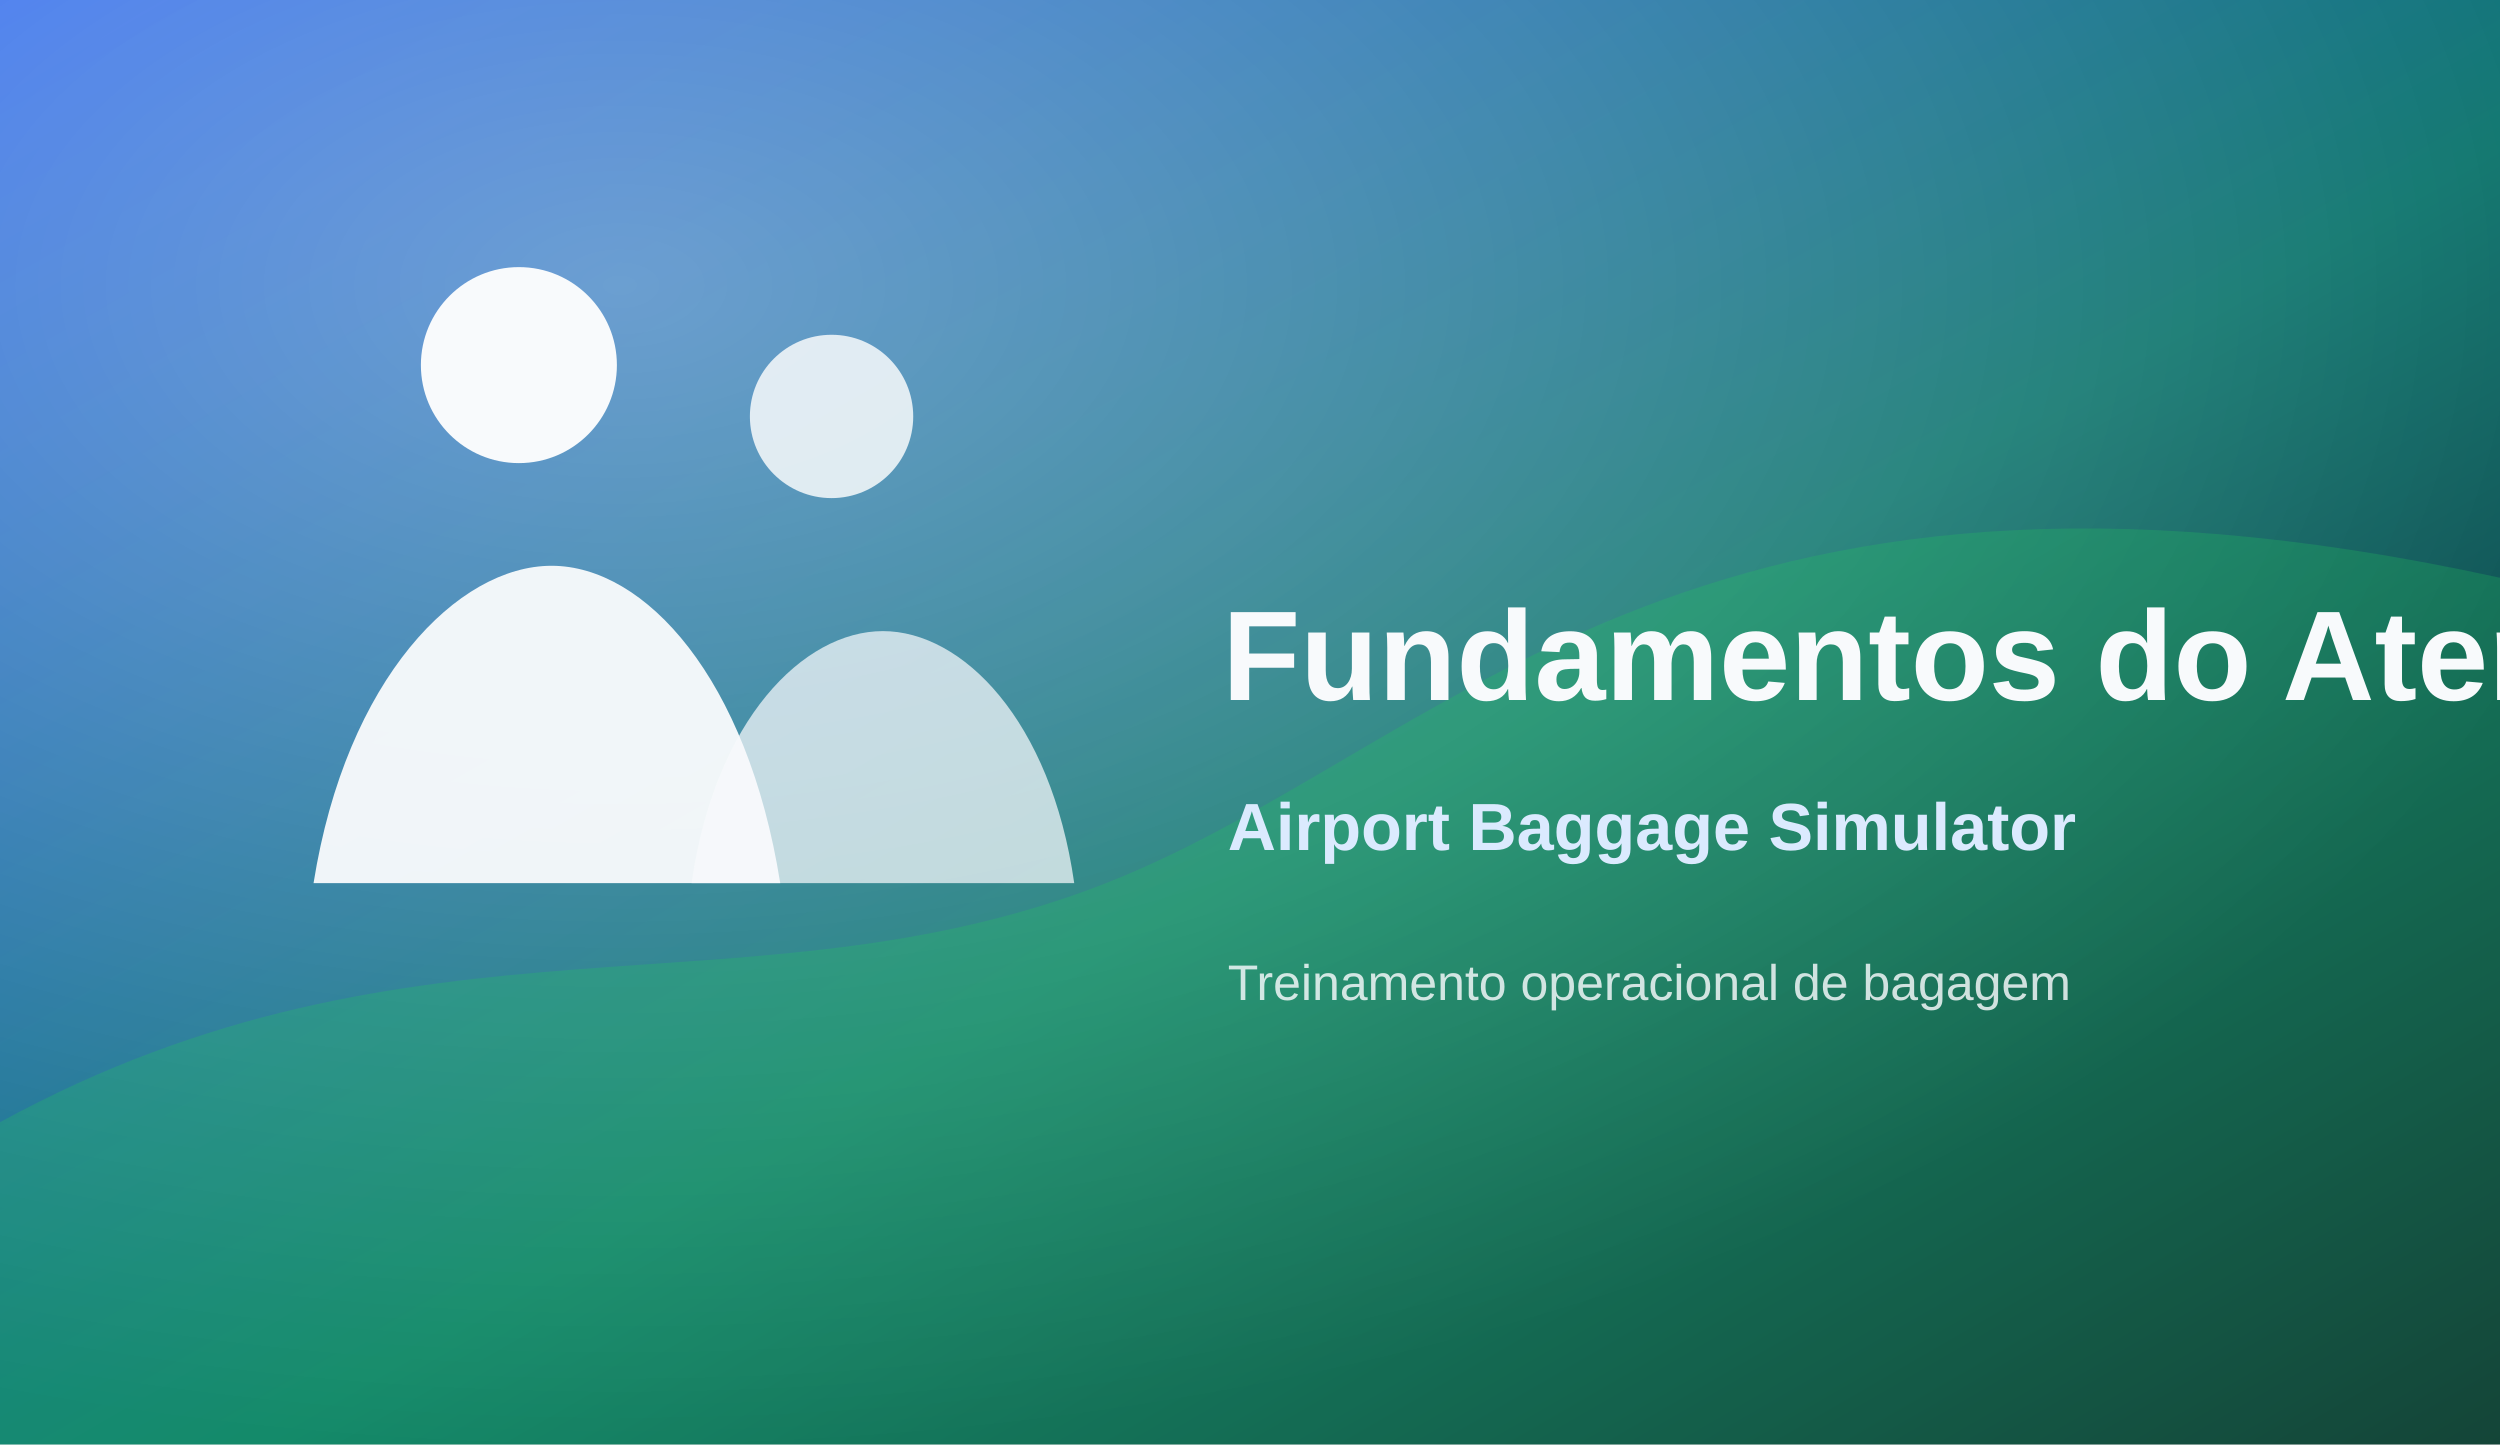
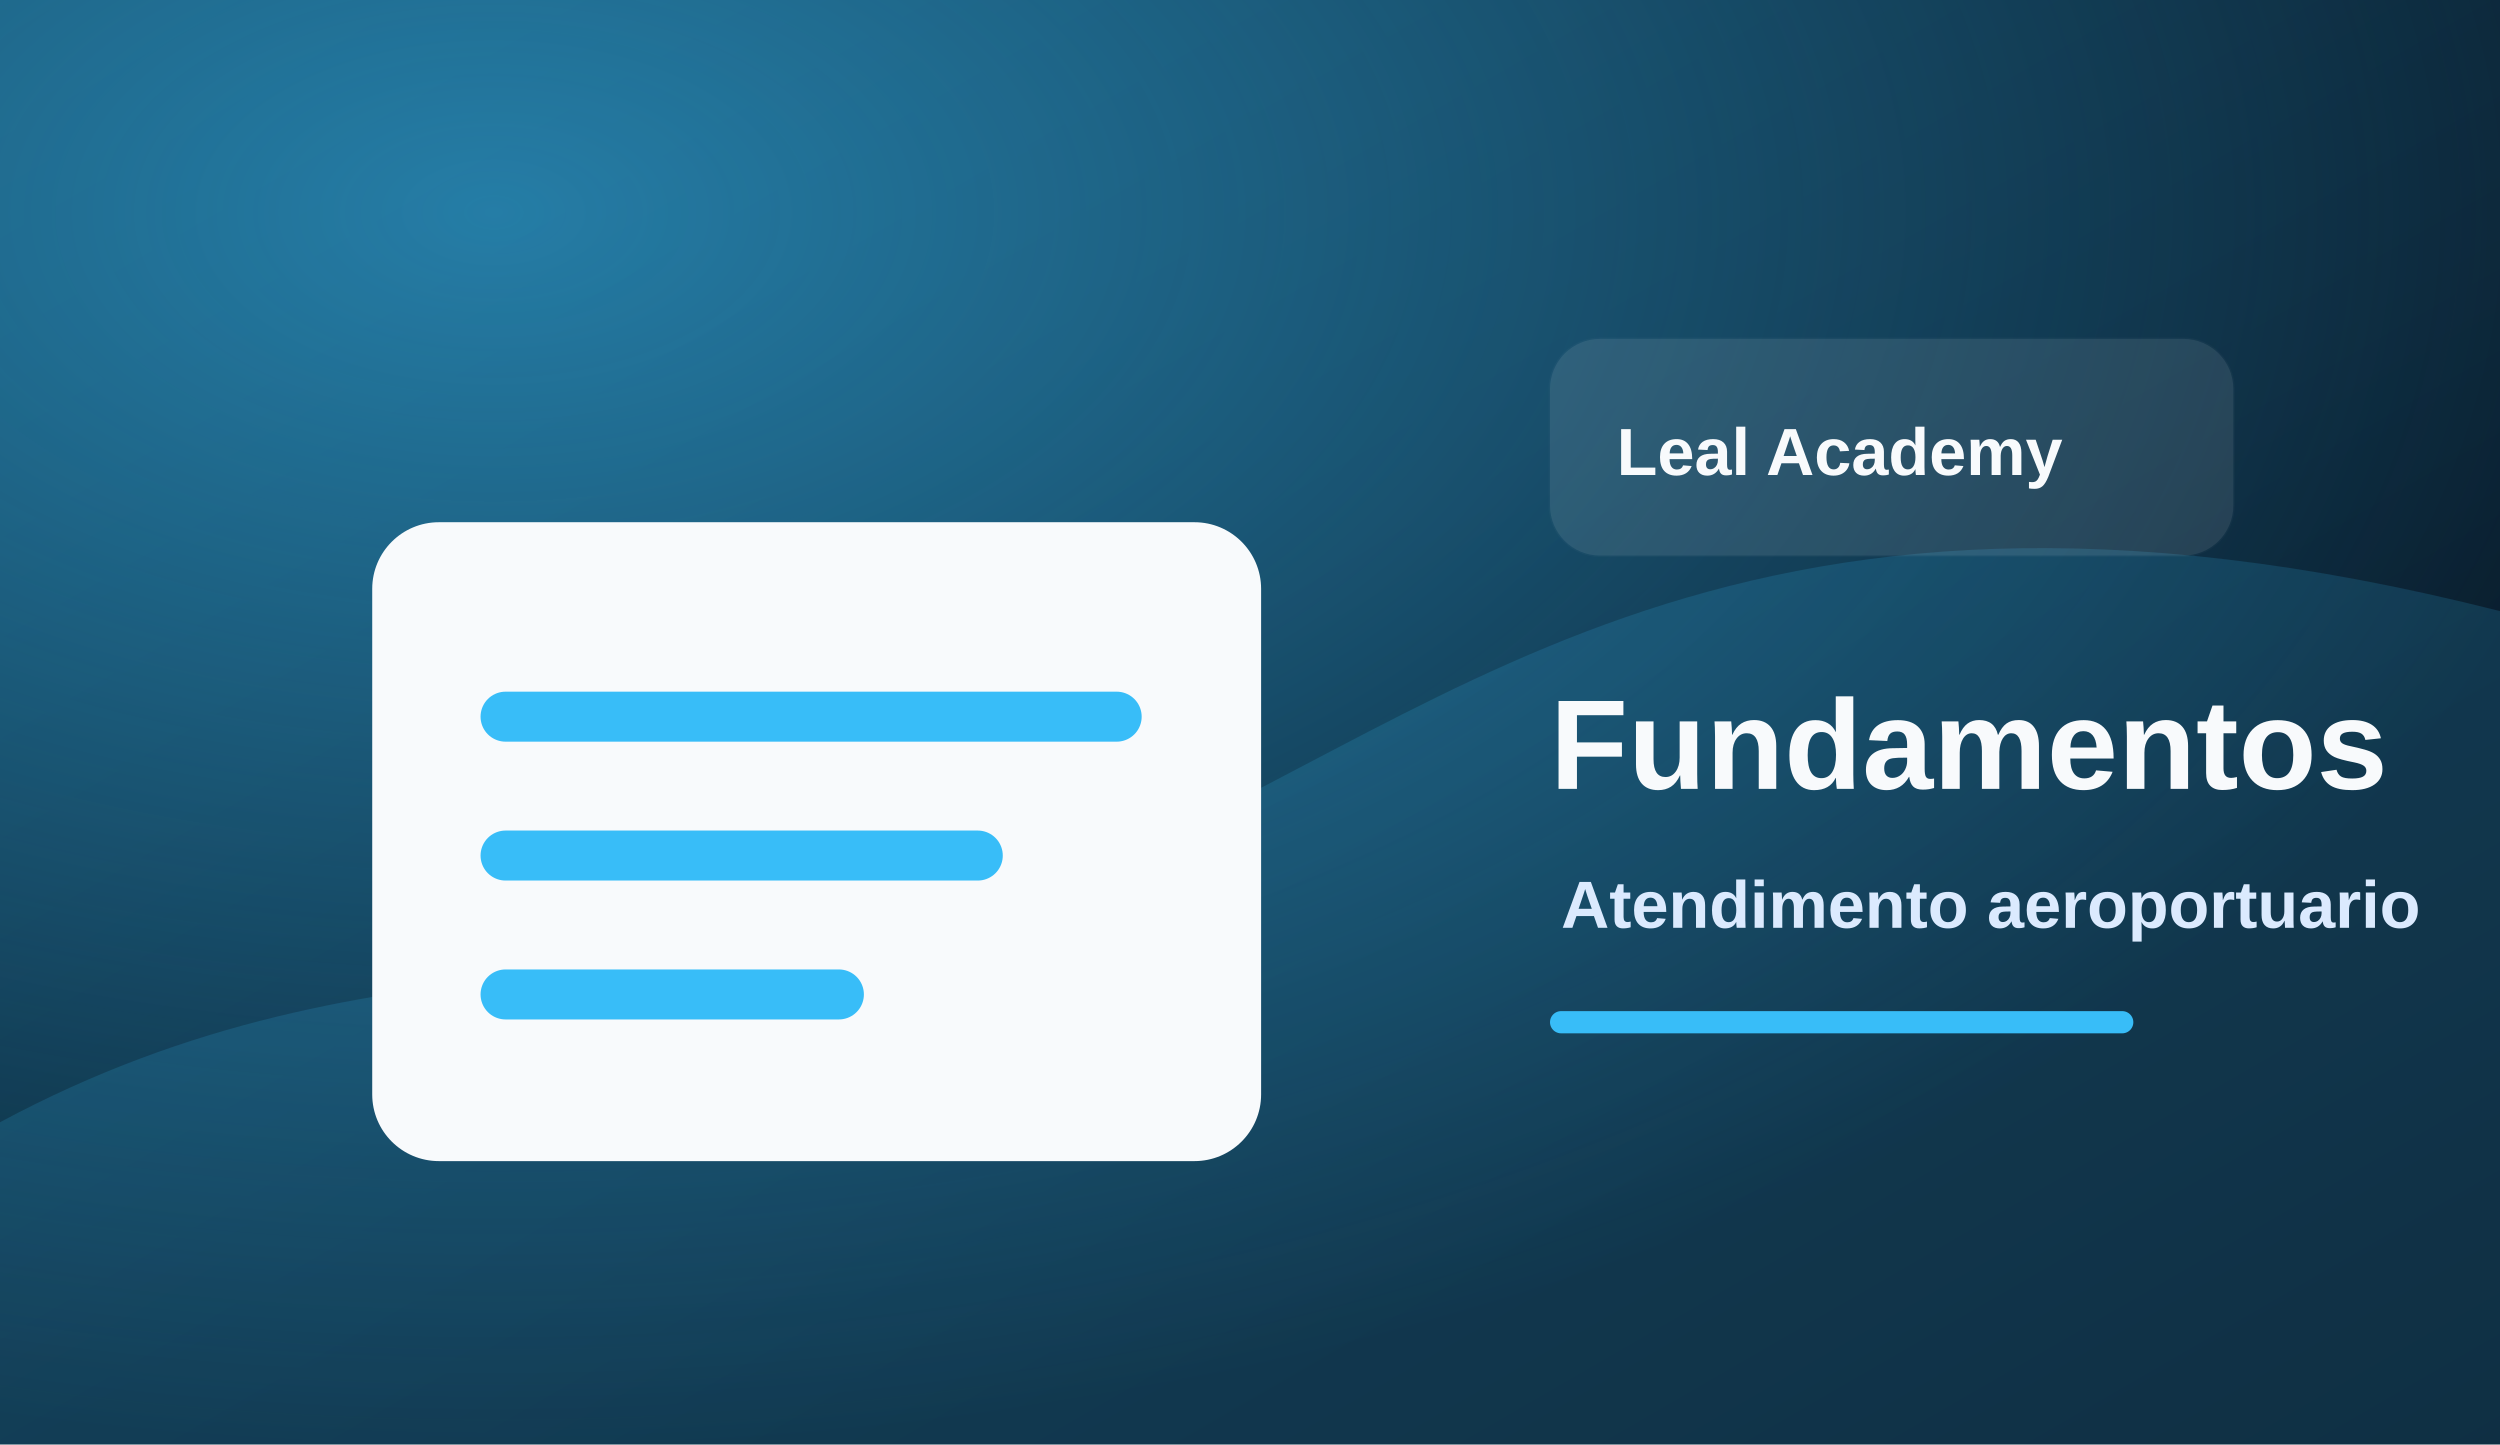
- <svg xmlns="http://www.w3.org/2000/svg" width="900" height="520" viewBox="0 0 900 520" role="img" aria-label="Fundamentos do Atendimento Aeroportuario">
+ <svg xmlns="http://www.w3.org/2000/svg" width="900" height="520" viewBox="0 0 900 520" role="img" aria-label="Fundamentos">
  <defs>
-     <linearGradient id="g" x1="0" x2="1" y1="0" y2="1">
-       <stop offset="0" stop-color="#2563eb" />
-       <stop offset=".55" stop-color="#0f766e" />
-       <stop offset="1" stop-color="#0f172a" />
+     <linearGradient id="bg" x1="0" x2="1" y1="0" y2="1">
+       <stop offset="0" stop-color="#0f3448" />
+       <stop offset=".55" stop-color="#0b2436" />
+       <stop offset="1" stop-color="#071421" />
    </linearGradient>
-     <radialGradient id="light" cx=".25" cy=".2" r=".8">
-       <stop offset="0" stop-color="#ffffff" stop-opacity=".35" />
-       <stop offset="1" stop-color="#ffffff" stop-opacity="0" />
+     <radialGradient id="halo" cx=".20" cy=".15" r=".85">
+       <stop offset="0" stop-color="#38bdf8" stop-opacity=".55" />
+       <stop offset="1" stop-color="#38bdf8" stop-opacity="0" />
    </radialGradient>
  </defs>
-   <rect width="900" height="520" fill="url(#g)" />
-   <rect width="900" height="520" fill="url(#light)" />
-   <path d="M0 404c150-82 270-36 398-86 122-48 210-174 502-110v312H0z" fill="#22c55e" opacity=".26" />
-   <g transform="translate(44 34) scale(.84)" fill="none" stroke-linecap="round" stroke-linejoin="round">
-     <circle cx="170" cy="116" r="42" fill="#f8fafc" />
-     <circle cx="304" cy="138" r="35" fill="#f8fafc" opacity=".85" />
-     <path d="M82 338c14-88 62-136 102-136s84 48 98 136" fill="#f8fafc" opacity=".96" />
-     <path d="M244 338c10-70 48-108 82-108s72 38 82 108" fill="#f8fafc" opacity=".72" />
+   <rect width="900" height="520" fill="url(#bg)" />
+   <rect width="900" height="520" fill="url(#halo)" />
+   <path d="M0 404c138-74 250-38 384-88 132-50 232-168 516-96v300H0z" fill="#38bdf8" opacity=".16" />
+   <g transform="translate(42 38)">
+     <rect x="92" y="150" width="320" height="230" rx="24" fill="#f8fafc" />
+     <path d="M140 220h220M140 270h170M140 320h120" stroke="#38bdf8" stroke-width="18" stroke-linecap="round" />
  </g>
-   <text x="440" y="252" fill="#f8fafc" font-family="Segoe UI, Arial, sans-serif" font-size="46" font-weight="800">Fundamentos do Atendimento Aeroportu</text>
-   <text x="442" y="306" fill="#dbeafe" font-family="Segoe UI, Arial, sans-serif" font-size="24" font-weight="600">Airport Baggage Simulator</text>
-   <text x="442" y="360" fill="#f8fafc" opacity=".82" font-family="Segoe UI, Arial, sans-serif" font-size="18">Treinamento operacional de bagagem</text>
+   <rect x="558" y="122" width="246" height="78" rx="18" fill="#ffffff" opacity=".10" stroke="#ffffff" stroke-opacity=".22" />
+   <text x="582" y="171" fill="#f8fafc" font-family="Segoe UI, Arial, sans-serif" font-size="24" font-weight="800">Leal Academy</text>
+   <text x="558" y="284" fill="#f8fafc" font-family="Segoe UI, Arial, sans-serif" font-size="46" font-weight="900">Fundamentos</text>
+   <text x="562" y="334" fill="#dbeafe" font-family="Segoe UI, Arial, sans-serif" font-size="24" font-weight="700">Atendimento aeroportuario</text>
+   <path d="M562 368h202" stroke="#38bdf8" stroke-width="8" stroke-linecap="round" />
</svg>
